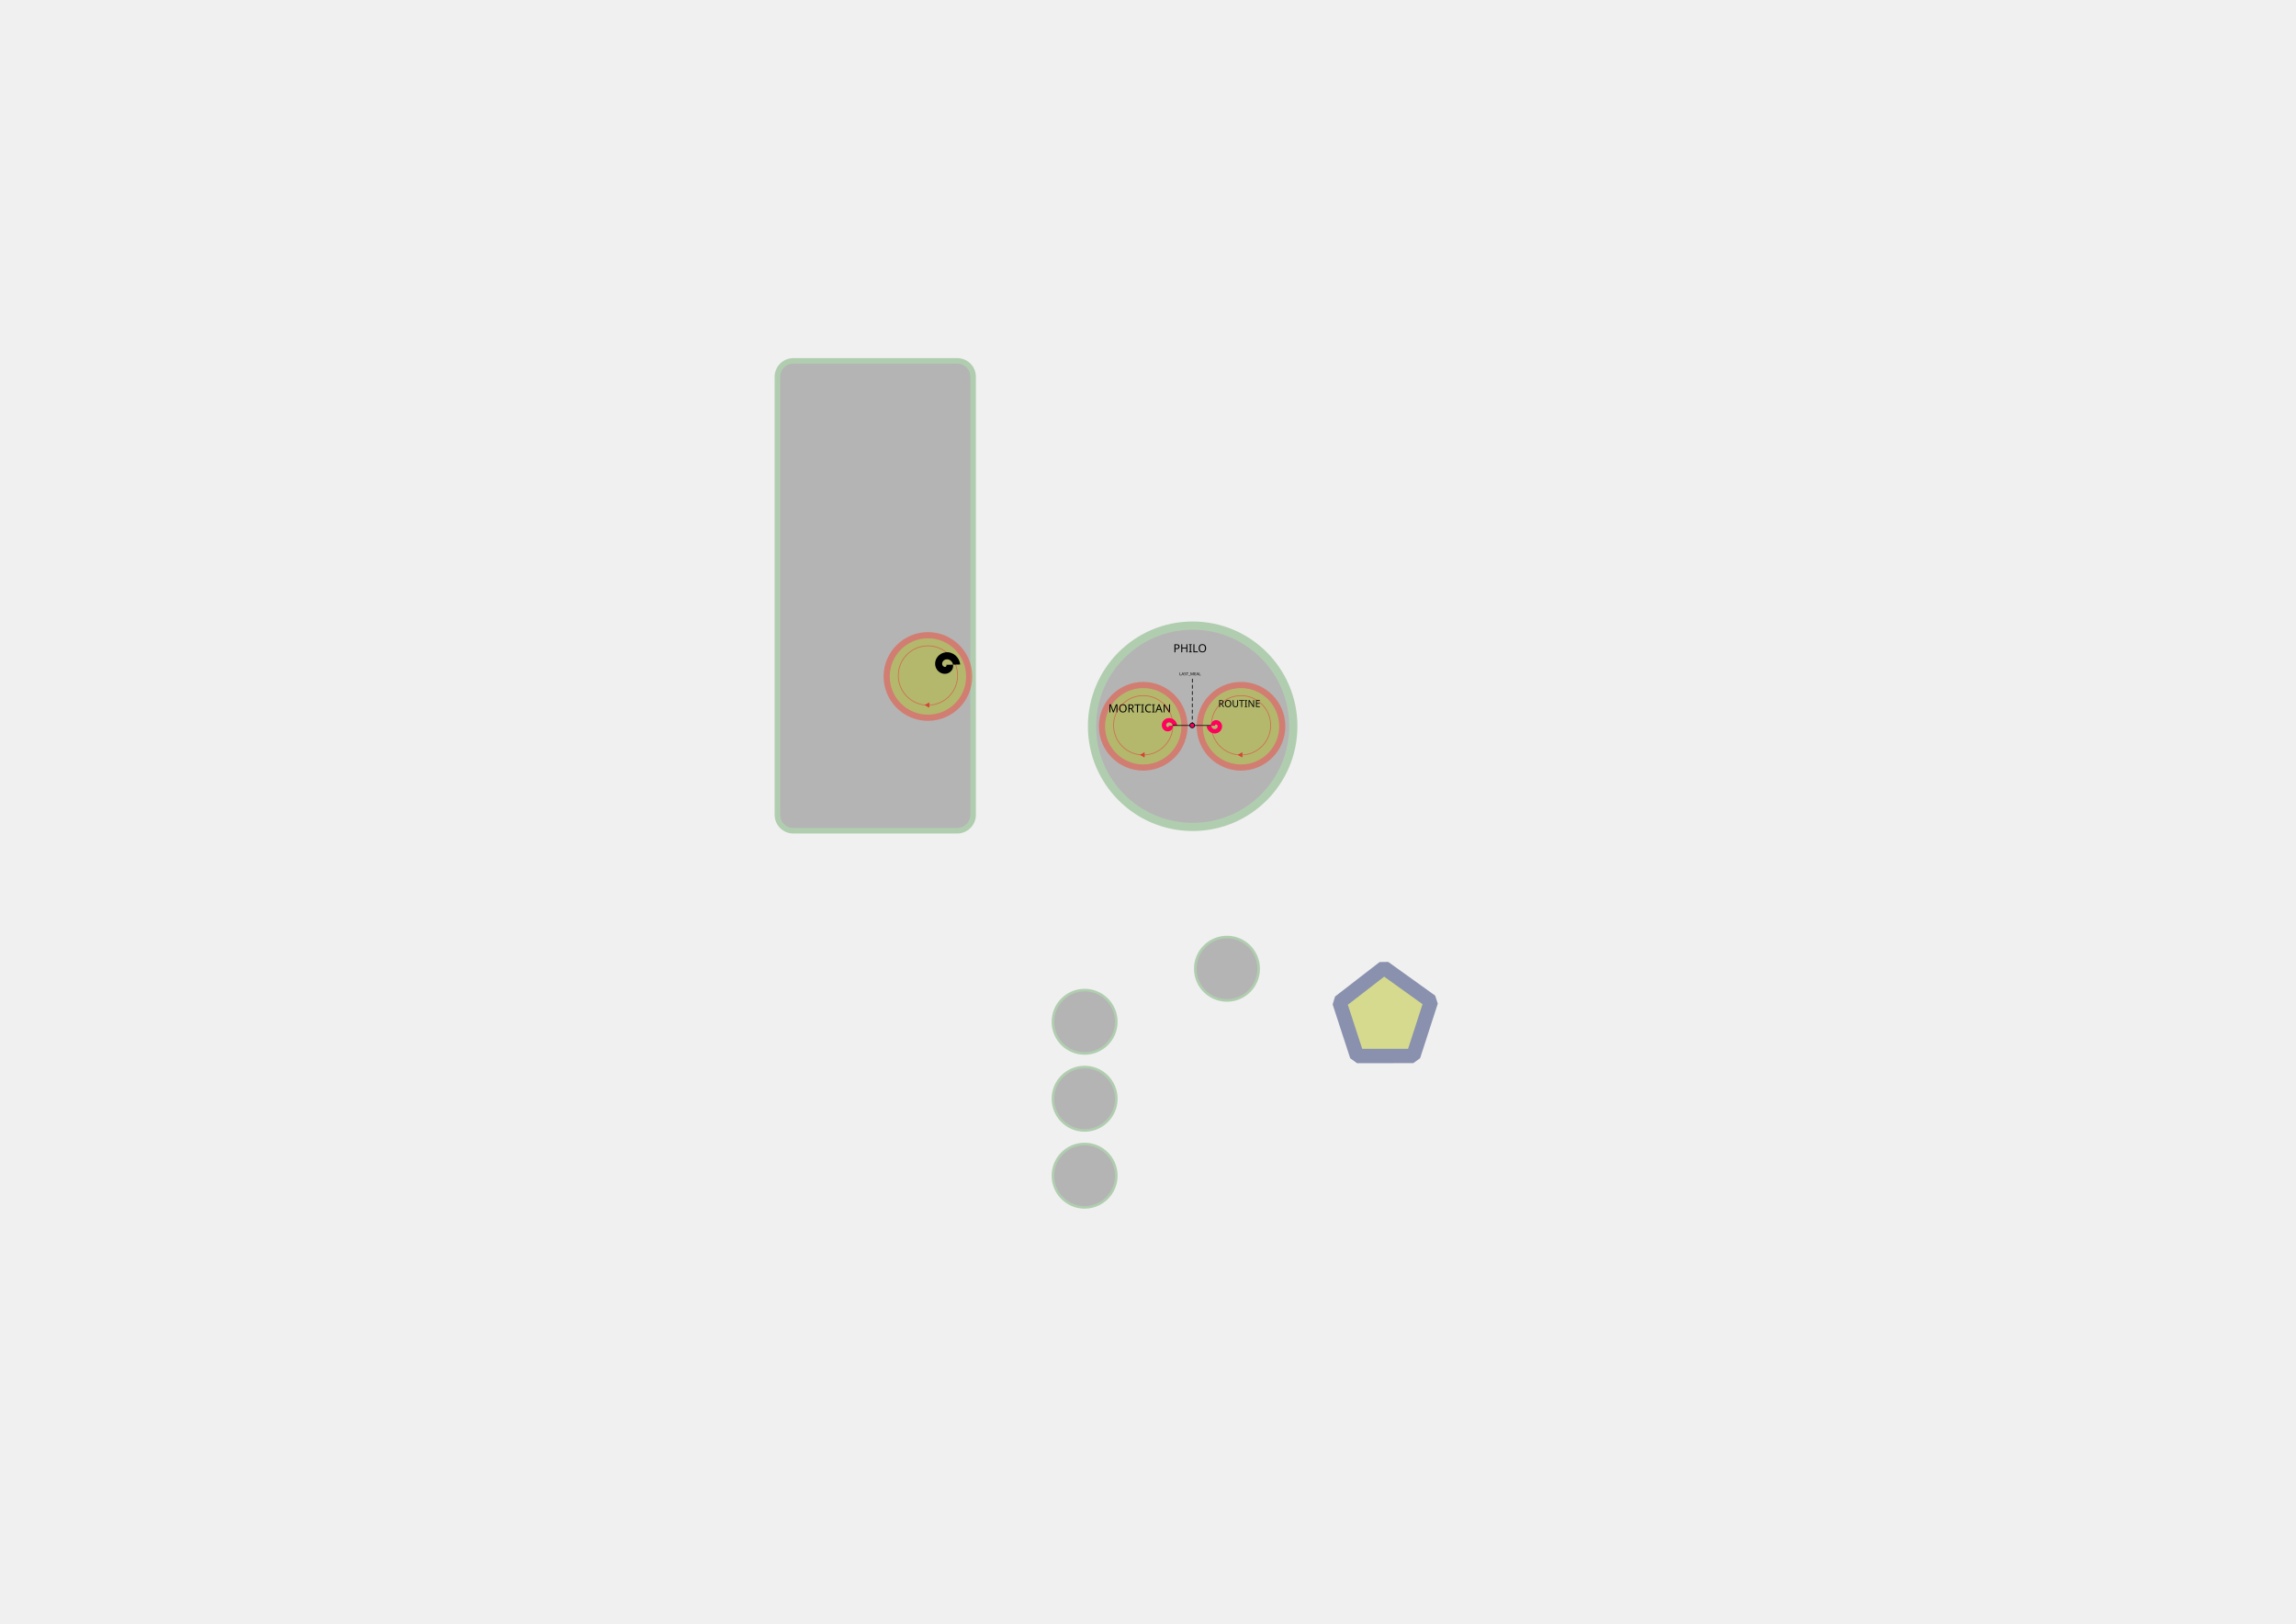
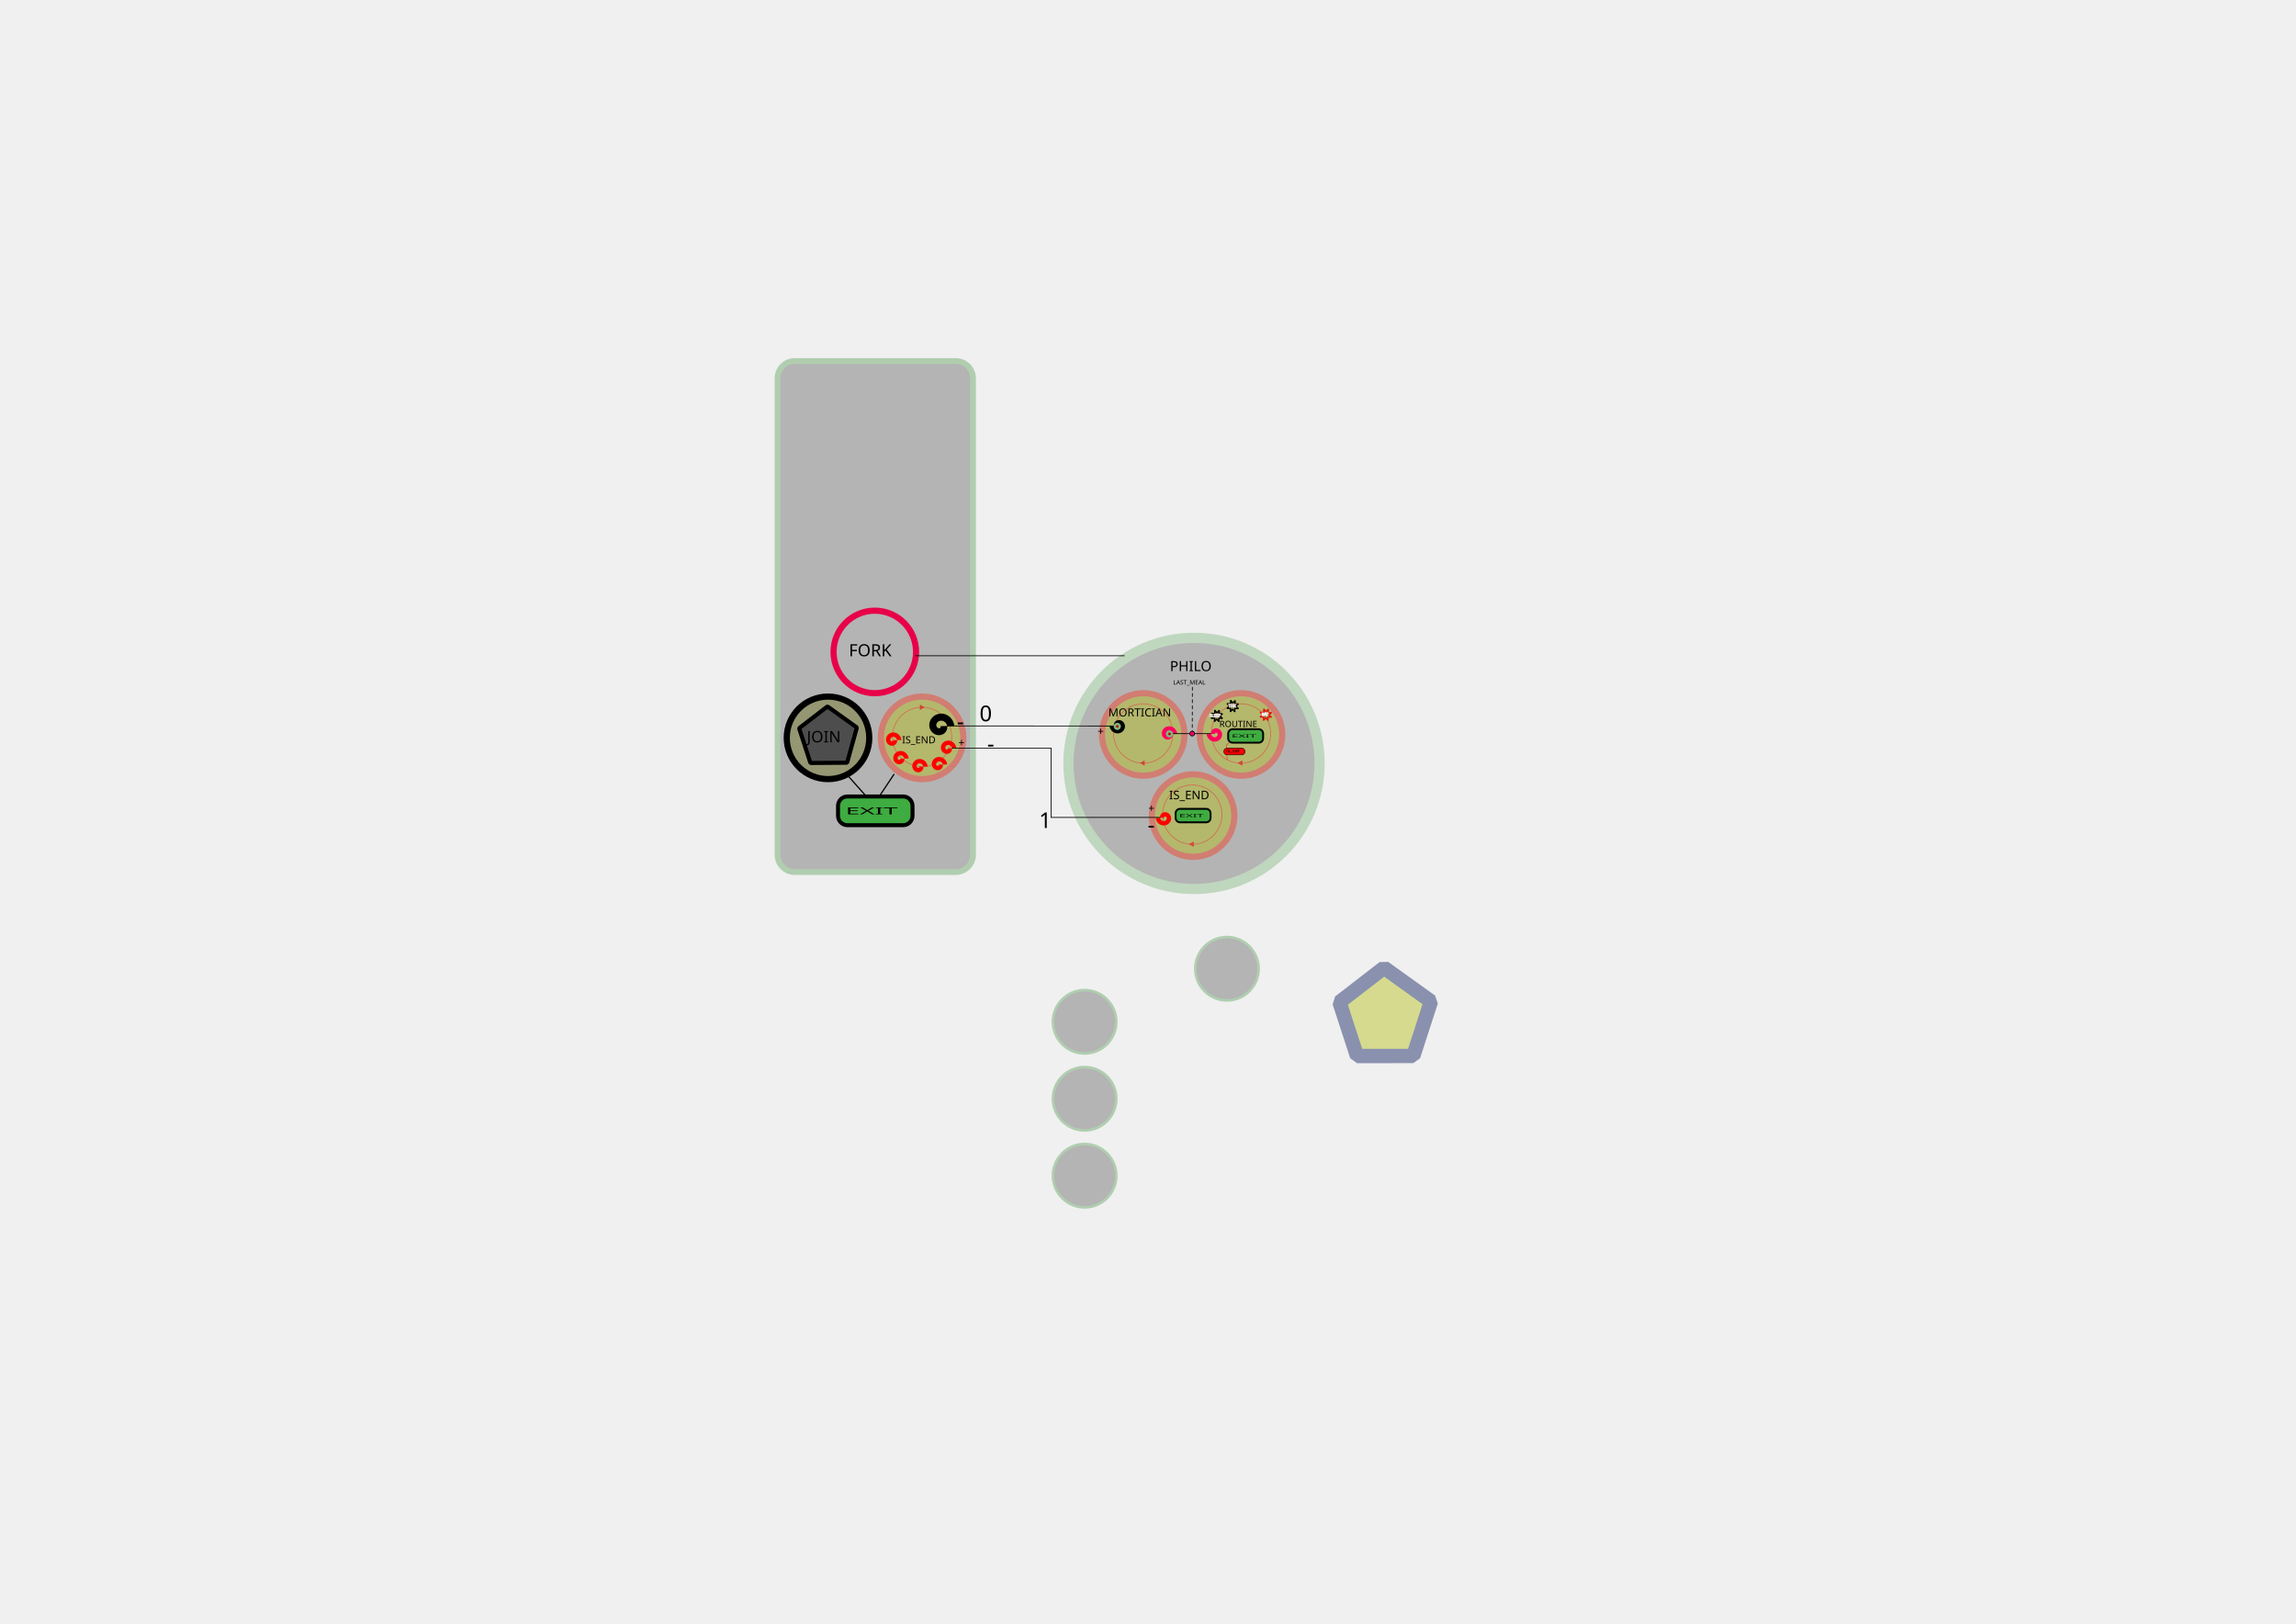
<svg xmlns="http://www.w3.org/2000/svg" width="297mm" height="210mm" viewBox="0 0 297 210" version="1.1" id="svg1">
  <defs id="defs1">
+     <rect x="495.96" y="395.336" width="25.067" height="29.364" id="rect29" />
+     <rect x="408.682" y="293.978" width="66.848" height="33.171" id="rect28" />
+     <rect x="481.457" y="332.401" width="22.739" height="23.366" id="rect27" />
+     <rect x="486.924" y="318.033" width="19.497" height="16.205" id="rect25" />
+     <rect x="613.308" y="353.071" width="20.225" height="13.895" id="rect22" />
+     <rect x="600.345" y="365.972" width="20.769" height="11.28" id="rect21" />
+     <rect x="571.16" y="386.742" width="42.255" height="16.472" id="rect18" />
+     <rect x="338.796" y="443.625" width="86.092" height="30.892" id="rect17" />
+     <rect x="366.522" y="344.24" width="47.73" height="28.993" id="rect15" />
    <rect x="569.011" y="327.119" width="35.451" height="12.891" id="rect11" />
    <rect x="362.033" y="408.764" width="43.687" height="11.459" id="rect6" />
    <rect x="310.288" y="396.768" width="30.528" height="16.83" id="rect5" />
    <rect x="362.033" y="408.764" width="43.687" height="11.459" id="rect6-5" />
+     <rect x="571.16" y="386.742" width="42.255" height="16.472" id="rect18-1" />
+     <rect x="338.796" y="443.625" width="86.092" height="30.892" id="rect17-5" />
+     <rect x="338.796" y="443.625" width="86.092" height="30.892" id="rect17-7" />
+     <rect x="338.796" y="443.625" width="86.092" height="30.892" id="rect17-7-1" />
+     <rect x="613.308" y="353.071" width="20.225" height="13.895" id="rect22-4" />
+     <rect x="613.308" y="353.071" width="20.225" height="13.895" id="rect22-4-4" />
+     <rect x="613.308" y="353.071" width="20.225" height="13.895" id="rect22-4-4-7" />
+     <rect x="613.308" y="353.071" width="20.225" height="13.895" id="rect22-4-4-5" />
+     <rect x="481.457" y="332.401" width="22.739" height="23.366" id="rect27-2" />
+     <rect x="481.457" y="332.401" width="22.739" height="23.366" id="rect27-4" />
+     <rect x="481.457" y="332.401" width="22.739" height="23.366" id="rect27-4-0" />
+     <rect x="495.96" y="395.336" width="25.067" height="29.364" id="rect29-9" />
  </defs>
  <g id="layer1">
-     <rect style="opacity:0.432;fill:#666666;stroke:#5da35b;stroke-width:0.716;stroke-linecap:round;stroke-linejoin:bevel" id="rect1" width="25.318" height="60.77" x="100.562" y="46.673" ry="2.055" />
-     <circle style="opacity:0.432;fill:#666666;stroke:#5da35b;stroke-width:1.06;stroke-linecap:round;stroke-linejoin:bevel" id="path1" cx="154.277" cy="93.931" r="13.022" />
+     <rect style="opacity:0.432;fill:#666666;stroke:#5da35b;stroke-width:0.746;stroke-linecap:round;stroke-linejoin:bevel" id="rect1" width="25.288" height="66.099" x="100.577" y="46.688" ry="2.236" />
+     <circle style="opacity:0.432;fill:#666666;stroke:#7fb67d;stroke-width:1.321;stroke-linecap:round;stroke-linejoin:bevel;stroke-opacity:1" id="path1" cx="154.452" cy="98.734" r="16.241" />
    <circle style="opacity:0.432;fill:#666666;stroke:#5da35b;stroke-width:0.334;stroke-linecap:round;stroke-linejoin:bevel" id="circle1" cx="158.715" cy="125.291" r="4.099" />
    <circle style="opacity:0.432;fill:#666666;stroke:#5da35b;stroke-width:0.334;stroke-linecap:round;stroke-linejoin:bevel" id="circle2" cx="140.301" cy="132.152" r="4.099" />
    <circle style="opacity:0.432;fill:#666666;stroke:#5da35b;stroke-width:0.334;stroke-linecap:round;stroke-linejoin:bevel" id="circle3" cx="140.301" cy="142.105" r="4.099" />
    <circle style="opacity:0.432;fill:#666666;stroke:#5da35b;stroke-width:0.334;stroke-linecap:round;stroke-linejoin:bevel" id="circle4" cx="140.301" cy="152.057" r="4.099" />
    <path style="opacity:0.432;fill:#b5bf0d;fill-opacity:1;stroke:#031557;stroke-width:7.549;stroke-linecap:round;stroke-linejoin:bevel;stroke-dasharray:none;stroke-opacity:1" id="path4" d="M 131.092,107.95 101.48,107.665 92.532,79.246 116.164,61.364 140.684,79.338 Z" transform="matrix(0.2458261,-0.0025332,0.0025332,0.2458261,150.318,110.3684)" />
-     <circle style="opacity:0.432;fill:#b5bf0d;fill-opacity:1;stroke:#f7361c;stroke-width:0.797;stroke-linecap:round;stroke-linejoin:bevel;stroke-dasharray:none;stroke-opacity:1" id="path5" cx="147.883" cy="93.931" r="5.337" />
-     <circle style="opacity:0.432;fill:#b5bf0d;fill-opacity:1;stroke:#f7361c;stroke-width:0.797;stroke-linecap:round;stroke-linejoin:bevel;stroke-dasharray:none;stroke-opacity:1" id="circle5" cx="160.53" cy="93.931" r="5.337" />
-     <g id="g8-1" transform="translate(40.87188,1.844615)">
+     <circle style="opacity:0.432;fill:#b5bf0d;fill-opacity:1;stroke:#f7361c;stroke-width:0.797;stroke-linecap:round;stroke-linejoin:bevel;stroke-dasharray:none;stroke-opacity:1" id="path5" cx="147.883" cy="94.989" r="5.337" />
+     <circle style="opacity:0.432;fill:#b5bf0d;fill-opacity:1;stroke:#f7361c;stroke-width:0.797;stroke-linecap:round;stroke-linejoin:bevel;stroke-dasharray:none;stroke-opacity:1" id="circle5" cx="160.53" cy="94.989" r="5.337" />
+     <g id="g8-1" transform="translate(40.87188,2.902949)">
      <circle style="opacity:0.432;fill:none;fill-opacity:1;stroke:#f50830;stroke-width:0.1;stroke-linecap:round;stroke-linejoin:bevel;stroke-dasharray:none;stroke-opacity:1" id="path7-2" cx="119.658" cy="91.962" r="3.837" />
      <path style="opacity:1;fill:#ca4e30;fill-opacity:1;stroke:#f50830;stroke-width:0.1;stroke-linecap:round;stroke-linejoin:bevel;stroke-dasharray:none;stroke-opacity:1" id="path8-3" d="m 115.587,87.691 -1.427,0.373 0.396,-1.433 z" transform="matrix(-0.3808467,0.1054804,-0.1054804,-0.3808467,172.5715,116.9902)" />
    </g>
-     <text xml:space="preserve" transform="matrix(0.2354277,0,0,0.2354277,84.53676,-3.074403)" id="text5" style="font-style:normal;font-variant:normal;font-weight:normal;font-stretch:normal;font-size:5.333px;line-height:1.25;font-family:'BankGothic Lt BT';-inkscape-font-specification:'BankGothic Lt BT';white-space:pre;shape-inside:url(#rect5);display:inline">
+     <circle style="opacity:0.432;fill:#b5bf0d;fill-opacity:1;stroke:#f7361c;stroke-width:0.797;stroke-linecap:round;stroke-linejoin:bevel;stroke-dasharray:none;stroke-opacity:1" id="circle5-1" cx="154.332" cy="105.483" r="5.337" />
+     <g id="g8-1-4" transform="translate(34.57222,13.39695)">
+       <circle style="opacity:0.432;fill:none;fill-opacity:1;stroke:#f50830;stroke-width:0.1;stroke-linecap:round;stroke-linejoin:bevel;stroke-dasharray:none;stroke-opacity:1" id="path7-2-1" cx="119.658" cy="91.962" r="3.837" />
+       <path style="opacity:1;fill:#ca4e30;fill-opacity:1;stroke:#f50830;stroke-width:0.1;stroke-linecap:round;stroke-linejoin:bevel;stroke-dasharray:none;stroke-opacity:1" id="path8-3-5" d="m 115.587,87.691 -1.427,0.373 0.396,-1.433 z" transform="matrix(-0.3808467,0.1054804,-0.1054804,-0.3808467,172.5715,116.9902)" />
+     </g>
+     <text xml:space="preserve" transform="matrix(0.2110888,0,0,0.2110888,92.23167,9.276173)" id="text5" style="font-style:normal;font-variant:normal;font-weight:normal;font-stretch:normal;font-size:5.333px;line-height:1.25;font-family:'BankGothic Lt BT';-inkscape-font-specification:'BankGothic Lt BT';white-space:pre;shape-inside:url(#rect5);display:inline">
      <tspan x="310.289" y="401.486" id="tspan2">ROUTINE</tspan>
    </text>
-     <text xml:space="preserve" transform="matrix(0.2731194,0,0,0.2731194,44.49204,-20.80014)" id="text6" style="font-style:normal;font-variant:normal;font-weight:normal;font-stretch:normal;font-size:5.333px;line-height:1.25;font-family:'BankGothic Lt BT';-inkscape-font-specification:'BankGothic Lt BT';white-space:pre;shape-inside:url(#rect6);display:inline">
+     <text xml:space="preserve" transform="matrix(0.2731194,0,0,0.2731194,44.49204,-20.27098)" id="text6" style="font-style:normal;font-variant:normal;font-weight:normal;font-stretch:normal;font-size:5.333px;line-height:1.25;font-family:'BankGothic Lt BT';-inkscape-font-specification:'BankGothic Lt BT';white-space:pre;shape-inside:url(#rect6);display:inline">
      <tspan x="362.033" y="413.482" id="tspan3">MORTICIAN</tspan>
    </text>
-     <text xml:space="preserve" transform="matrix(0.2731194,0,0,0.2731194,52.89972,-28.56997)" id="text6-4" style="font-style:normal;font-variant:normal;font-weight:normal;font-stretch:normal;font-size:5.333px;line-height:1.25;font-family:'BankGothic Lt BT';-inkscape-font-specification:'BankGothic Lt BT';white-space:pre;shape-inside:url(#rect6-5);display:inline">
+     <text xml:space="preserve" transform="matrix(0.3406279,0,0,0.3406279,28.01649,-54.04593)" id="text6-4" style="font-style:normal;font-variant:normal;font-weight:normal;font-stretch:normal;font-size:5.333px;line-height:1.25;font-family:'BankGothic Lt BT';-inkscape-font-specification:'BankGothic Lt BT';white-space:pre;shape-inside:url(#rect6-5);display:inline">
      <tspan x="362.033" y="413.482" id="tspan4">PHILO</tspan>
    </text>
-     <g id="g8-0" transform="translate(28.22537,1.844615)">
+     <g id="g8-0" transform="translate(28.22537,2.902949)">
      <circle style="opacity:0.432;fill:none;fill-opacity:1;stroke:#f50830;stroke-width:0.1;stroke-linecap:round;stroke-linejoin:bevel;stroke-dasharray:none;stroke-opacity:1" id="path7-6" cx="119.658" cy="91.962" r="3.837" />
      <path style="opacity:1;fill:#ca4e30;fill-opacity:1;stroke:#f50830;stroke-width:0.1;stroke-linecap:round;stroke-linejoin:bevel;stroke-dasharray:none;stroke-opacity:1" id="path8-8" d="m 115.587,87.691 -1.427,0.373 0.396,-1.433 z" transform="matrix(-0.3808467,0.1054804,-0.1054804,-0.3808467,172.5715,116.9902)" />
    </g>
-     <circle style="opacity:0.432;fill:#b5bf0d;fill-opacity:1;stroke:#f7361c;stroke-width:0.797;stroke-linecap:round;stroke-linejoin:bevel;stroke-dasharray:none;stroke-opacity:1" id="path5-6" cx="120.035" cy="87.492" r="5.337" />
-     <g id="g8-0-9" transform="translate(0.3773727,-4.594719)">
-       <circle style="opacity:0.432;fill:none;fill-opacity:1;stroke:#f50830;stroke-width:0.1;stroke-linecap:round;stroke-linejoin:bevel;stroke-dasharray:none;stroke-opacity:1" id="path7-6-8" cx="119.658" cy="91.962" r="3.837" />
-       <path style="opacity:1;fill:#ca4e30;fill-opacity:1;stroke:#f50830;stroke-width:0.1;stroke-linecap:round;stroke-linejoin:bevel;stroke-dasharray:none;stroke-opacity:1" id="path8-8-1" d="m 115.587,87.691 -1.427,0.373 0.396,-1.433 z" transform="matrix(-0.3808467,0.1054804,-0.1054804,-0.3808467,172.5715,116.9902)" />
-     </g>
-     <path style="fill:#000000;fill-rule:evenodd;stroke:#000000;stroke-width:0;stroke-dasharray:none" id="path6" d="m 81.86,78.639 c 0.941,0.257 0.118,1.394 -0.426,1.563 -1.476,0.458 -2.645,-1.1 -2.7,-2.416 -0.099,-2.355 2.22,-3.962 4.406,-3.837 3.207,0.183 5.305,3.351 4.974,6.395 -0.442,4.057 -4.485,6.659 -8.385,6.111 -4.907,-0.69 -8.018,-5.621 -7.248,-10.375 0.932,-5.757 6.757,-9.38 12.364,-8.385 6.608,1.172 10.743,7.894 9.522,14.354" transform="matrix(0.1367271,-0.04064475,0.04064475,0.1367271,107.9698,78.55684)" />
-     <path style="fill:#ff005c;fill-rule:evenodd;stroke:#000000;stroke-width:0;stroke-dasharray:none;fill-opacity:1" id="path6-2" d="m 81.86,78.639 c 0.941,0.257 0.118,1.394 -0.426,1.563 -1.476,0.458 -2.645,-1.1 -2.7,-2.416 -0.099,-2.355 2.22,-3.962 4.406,-3.837 3.207,0.183 5.305,3.351 4.974,6.395 -0.442,4.057 -4.485,6.659 -8.385,6.111 -4.907,-0.69 -8.018,-5.621 -7.248,-10.375 0.932,-5.757 6.757,-9.38 12.364,-8.385 6.608,1.172 10.743,7.894 9.522,14.354" transform="matrix(0.0843147,-0.02506415,0.02506415,0.0843147,142.2723,89.29398)" />
-     <path style="fill:#ff005c;fill-rule:evenodd;stroke:#000000;stroke-width:0;stroke-dasharray:none;fill-opacity:1" id="path9" d="m 81.86,78.639 c 0.941,0.257 0.118,1.394 -0.426,1.563 -1.476,0.458 -2.645,-1.1 -2.7,-2.416 -0.099,-2.355 2.22,-3.962 4.406,-3.837 3.207,0.183 5.305,3.351 4.974,6.395 -0.442,4.057 -4.485,6.659 -8.385,6.111 -4.907,-0.69 -8.018,-5.621 -7.248,-10.375 0.932,-5.757 6.757,-9.38 12.364,-8.385 6.608,1.172 10.743,7.894 9.522,14.354" transform="matrix(-0.0843147,0.02506415,-0.02506415,-0.0843147,166.0935,98.43652)" />
-     <path style="fill:none;stroke:#000000;stroke-width:0.1;stroke-linecap:round;stroke-linejoin:miter;stroke-dasharray:none;stroke-opacity:1" d="m 151.711,93.827 h 4.892" id="path11" />
-     <text xml:space="preserve" transform="matrix(0.09752994,0,0,0.09752994,97.06291,54.97481)" id="text11" style="font-style:normal;font-variant:normal;font-weight:normal;font-stretch:normal;font-size:5.333px;line-height:1.25;font-family:'BankGothic Lt BT';-inkscape-font-specification:'BankGothic Lt BT';white-space:pre;shape-inside:url(#rect11);display:inline">
+     <circle style="opacity:0.432;fill:#b5bf0d;fill-opacity:1;stroke:#f7361c;stroke-width:0.797;stroke-linecap:round;stroke-linejoin:bevel;stroke-dasharray:none;stroke-opacity:1" id="path5-6" cx="119.279" cy="95.429" r="5.337" />
+     <circle style="opacity:0.432;fill:none;fill-opacity:1;stroke:#f50830;stroke-width:0.1;stroke-linecap:round;stroke-linejoin:bevel;stroke-dasharray:none;stroke-opacity:1" id="path7-6-8" cx="119.279" cy="95.305" r="3.837" />
+     <path style="fill:#000000;fill-rule:evenodd;stroke:#000000;stroke-width:0;stroke-dasharray:none" id="path6" d="m 81.86,78.639 c 0.941,0.257 0.118,1.394 -0.426,1.563 -1.476,0.458 -2.645,-1.1 -2.7,-2.416 -0.099,-2.355 2.22,-3.962 4.406,-3.837 3.207,0.183 5.305,3.351 4.974,6.395 -0.442,4.057 -4.485,6.659 -8.385,6.111 -4.907,-0.69 -8.018,-5.621 -7.248,-10.375 0.932,-5.757 6.757,-9.38 12.364,-8.385 6.608,1.172 10.743,7.894 9.522,14.354" transform="matrix(0.1367271,-0.04064475,0.04064475,0.1367271,107.213,86.49435)" />
+     <path style="fill:#ff005c;fill-opacity:1;fill-rule:evenodd;stroke:#000000;stroke-width:0;stroke-dasharray:none" id="path6-2" d="m 81.86,78.639 c 0.941,0.257 0.118,1.394 -0.426,1.563 -1.476,0.458 -2.645,-1.1 -2.7,-2.416 -0.099,-2.355 2.22,-3.962 4.406,-3.837 3.207,0.183 5.305,3.351 4.974,6.395 -0.442,4.057 -4.485,6.659 -8.385,6.111 -4.907,-0.69 -8.018,-5.621 -7.248,-10.375 0.932,-5.757 6.757,-9.38 12.364,-8.385 6.608,1.172 10.743,7.894 9.522,14.354" transform="matrix(0.0843147,-0.02506415,0.02506415,0.0843147,142.2723,90.35232)" />
+     <path style="fill:#000000;fill-opacity:1;fill-rule:evenodd;stroke:#000000;stroke-width:0;stroke-dasharray:none" id="path6-2-5" d="m 81.86,78.639 c 0.941,0.257 0.118,1.394 -0.426,1.563 -1.476,0.458 -2.645,-1.1 -2.7,-2.416 -0.099,-2.355 2.22,-3.962 4.406,-3.837 3.207,0.183 5.305,3.351 4.974,6.395 -0.442,4.057 -4.485,6.659 -8.385,6.111 -4.907,-0.69 -8.018,-5.621 -7.248,-10.375 0.932,-5.757 6.757,-9.38 12.364,-8.385 6.608,1.172 10.743,7.894 9.522,14.354" transform="matrix(-0.0843147,0.02506415,-0.02506415,-0.0843147,153.5316,98.42844)" />
+     <path style="fill:#ff0000;fill-opacity:1;fill-rule:evenodd;stroke:#000000;stroke-width:0;stroke-dasharray:none" id="path6-2-5-4" d="m 81.86,78.639 c 0.941,0.257 0.118,1.394 -0.426,1.563 -1.476,0.458 -2.645,-1.1 -2.7,-2.416 -0.099,-2.355 2.22,-3.962 4.406,-3.837 3.207,0.183 5.305,3.351 4.974,6.395 -0.442,4.057 -4.485,6.659 -8.385,6.111 -4.907,-0.69 -8.018,-5.621 -7.248,-10.375 0.932,-5.757 6.757,-9.38 12.364,-8.385 6.608,1.172 10.743,7.894 9.522,14.354" transform="matrix(-0.0843147,0.02506415,-0.02506415,-0.0843147,159.5026,110.3387)" />
+     <path style="fill:#ff0000;fill-opacity:1;fill-rule:evenodd;stroke:#000000;stroke-width:0;stroke-dasharray:none" id="path6-2-5-4-4" d="m 81.86,78.639 c 0.941,0.257 0.118,1.394 -0.426,1.563 -1.476,0.458 -2.645,-1.1 -2.7,-2.416 -0.099,-2.355 2.22,-3.962 4.406,-3.837 3.207,0.183 5.305,3.351 4.974,6.395 -0.442,4.057 -4.485,6.659 -8.385,6.111 -4.907,-0.69 -8.018,-5.621 -7.248,-10.375 0.932,-5.757 6.757,-9.38 12.364,-8.385 6.608,1.172 10.743,7.894 9.522,14.354" transform="matrix(0.0843147,-0.02506415,0.02506415,0.0843147,113.6973,92.20441)" />
+     <path style="fill:#ff0000;fill-opacity:1;fill-rule:evenodd;stroke:#000000;stroke-width:0;stroke-dasharray:none" id="path6-2-5-4-4-1" d="m 81.86,78.639 c 0.941,0.257 0.118,1.394 -0.426,1.563 -1.476,0.458 -2.645,-1.1 -2.7,-2.416 -0.099,-2.355 2.22,-3.962 4.406,-3.837 3.207,0.183 5.305,3.351 4.974,6.395 -0.442,4.057 -4.485,6.659 -8.385,6.111 -4.907,-0.69 -8.018,-5.621 -7.248,-10.375 0.932,-5.757 6.757,-9.38 12.364,-8.385 6.608,1.172 10.743,7.894 9.522,14.354" transform="matrix(0.0843147,-0.02506415,0.02506415,0.0843147,112.5165,94.32107)" />
+     <path style="fill:#ff0000;fill-opacity:1;fill-rule:evenodd;stroke:#000000;stroke-width:0;stroke-dasharray:none" id="path6-2-5-4-4-1-7" d="m 81.86,78.639 c 0.941,0.257 0.118,1.394 -0.426,1.563 -1.476,0.458 -2.645,-1.1 -2.7,-2.416 -0.099,-2.355 2.22,-3.962 4.406,-3.837 3.207,0.183 5.305,3.351 4.974,6.395 -0.442,4.057 -4.485,6.659 -8.385,6.111 -4.907,-0.69 -8.018,-5.621 -7.248,-10.375 0.932,-5.757 6.757,-9.38 12.364,-8.385 6.608,1.172 10.743,7.894 9.522,14.354" transform="matrix(0.0843147,-0.02506415,0.02506415,0.0843147,109.9932,94.58565)" />
+     <path style="fill:#ff0000;fill-opacity:1;fill-rule:evenodd;stroke:#000000;stroke-width:0;stroke-dasharray:none" id="path6-2-5-4-4-1-5" d="m 81.86,78.639 c 0.941,0.257 0.118,1.394 -0.426,1.563 -1.476,0.458 -2.645,-1.1 -2.7,-2.416 -0.099,-2.355 2.22,-3.962 4.406,-3.837 3.207,0.183 5.305,3.351 4.974,6.395 -0.442,4.057 -4.485,6.659 -8.385,6.111 -4.907,-0.69 -8.018,-5.621 -7.248,-10.375 0.932,-5.757 6.757,-9.38 12.364,-8.385 6.608,1.172 10.743,7.894 9.522,14.354" transform="matrix(0.0843147,-0.02506415,0.02506415,0.0843147,107.5368,93.54697)" />
+     <path style="fill:#ff0000;fill-opacity:1;fill-rule:evenodd;stroke:#000000;stroke-width:0;stroke-dasharray:none" id="path6-2-5-4-4-1-8" d="m 81.86,78.639 c 0.941,0.257 0.118,1.394 -0.426,1.563 -1.476,0.458 -2.645,-1.1 -2.7,-2.416 -0.099,-2.355 2.22,-3.962 4.406,-3.837 3.207,0.183 5.305,3.351 4.974,6.395 -0.442,4.057 -4.485,6.659 -8.385,6.111 -4.907,-0.69 -8.018,-5.621 -7.248,-10.375 0.932,-5.757 6.757,-9.38 12.364,-8.385 6.608,1.172 10.743,7.894 9.522,14.354" transform="matrix(0.0843147,-0.02506415,0.02506415,0.0843147,106.5952,91.1542)" />
+     <path style="fill:#ff005c;fill-opacity:1;fill-rule:evenodd;stroke:#000000;stroke-width:0;stroke-dasharray:none" id="path9" d="m 81.86,78.639 c 0.941,0.257 0.118,1.394 -0.426,1.563 -1.476,0.458 -2.645,-1.1 -2.7,-2.416 -0.099,-2.355 2.22,-3.962 4.406,-3.837 3.207,0.183 5.305,3.351 4.974,6.395 -0.442,4.057 -4.485,6.659 -8.385,6.111 -4.907,-0.69 -8.018,-5.621 -7.248,-10.375 0.932,-5.757 6.757,-9.38 12.364,-8.385 6.608,1.172 10.743,7.894 9.522,14.354" transform="matrix(-0.0843147,0.02506415,-0.02506415,-0.0843147,166.0935,99.49485)" />
+     <path style="fill:none;stroke:#000000;stroke-width:0.1;stroke-linecap:round;stroke-linejoin:miter;stroke-dasharray:none;stroke-opacity:1" d="m 151.711,94.885 h 4.892" id="path11" />
+     <text xml:space="preserve" transform="matrix(0.1466455,0,0,0.1466455,68.30835,39.86993)" id="text11" style="font-style:normal;font-variant:normal;font-weight:normal;font-stretch:normal;font-size:5.333px;line-height:1.25;font-family:'BankGothic Lt BT';-inkscape-font-specification:'BankGothic Lt BT';white-space:pre;shape-inside:url(#rect11);display:inline">
      <tspan x="569.012" y="331.838" id="tspan5">LAST_MEAL</tspan>
    </text>
-     <path style="fill:none;stroke:#000000;stroke-width:0.1;stroke-linecap:round;stroke-linejoin:miter;stroke-opacity:1;stroke-dasharray:0.4,0.4;stroke-dashoffset:0" d="m 154.223,93.827 0.017,-6.214" id="path12" />
-     <circle style="opacity:1;fill:#ff005c;fill-opacity:1;stroke:#000000;stroke-width:0.1;stroke-linecap:round;stroke-linejoin:bevel;stroke-dasharray:none;stroke-opacity:1" id="path10" cx="154.222" cy="93.821" r="0.308" />
+     <path style="fill:none;stroke:#000000;stroke-width:0.1;stroke-linecap:round;stroke-linejoin:miter;stroke-dasharray:0.4, 0.4;stroke-dashoffset:0;stroke-opacity:1" d="m 154.223,94.885 0.017,-6.214" id="path12" />
+     <circle style="opacity:1;fill:#ff005c;fill-opacity:1;stroke:#000000;stroke-width:0.1;stroke-linecap:round;stroke-linejoin:bevel;stroke-dasharray:none;stroke-opacity:1" id="path10" cx="154.222" cy="94.879" r="0.308" />
+     <path style="fill:none;stroke:#000000;stroke-width:0.1;stroke-linecap:round;stroke-linejoin:miter;stroke-opacity:1;stroke-dasharray:none" d="m 144.04,93.894 -21.525,-0.008" id="path13" />
+     <circle style="opacity:1;fill:#808448;fill-opacity:0.601;stroke:#000000;stroke-width:0.797;stroke-linecap:round;stroke-linejoin:bevel;stroke-dasharray:none;stroke-opacity:1" id="circle13" cx="107.108" cy="95.429" r="5.337" />
+     <circle style="fill:none;fill-opacity:1;stroke:#e80049;stroke-width:0.797;stroke-linecap:round;stroke-linejoin:bevel;stroke-dasharray:none;stroke-opacity:1" id="circle13-9" cx="113.16" cy="84.317" r="5.337" />
+     <path style="opacity:1;fill:#4d4d4d;fill-opacity:1;stroke:#000000;stroke-width:0.715;stroke-linecap:round;stroke-linejoin:bevel;stroke-dasharray:none;stroke-dashoffset:0;stroke-opacity:1" id="path15" d="m 108.217,95.758 -5.993,2.208 -3.91,-5.027 3.358,-5.246 6.07,1.715 z" transform="matrix(0.6982967,0.2518677,-0.2518677,0.6982967,58.12581,4.52252)" />
+     <text xml:space="preserve" transform="matrix(0.1911787,0,0,0.1911787,34.29582,28.38887)" id="text15" style="font-style:normal;font-variant:normal;font-weight:normal;font-stretch:normal;font-size:10.667px;line-height:1.25;font-family:'BankGothic Lt BT';-inkscape-font-specification:'BankGothic Lt BT';white-space:pre;shape-inside:url(#rect15);display:inline">
+       <tspan x="366.523" y="353.678" id="tspan6">JOIN</tspan>
+     </text>
+     <path style="fill:none;stroke:#000000;stroke-width:0.16;stroke-linecap:round;stroke-linejoin:miter;stroke-opacity:1;stroke-dasharray:none" d="m 109.818,100.477 2.144,2.412" id="path17" />
+     <path style="fill:none;stroke:#000000;stroke-width:0.16;stroke-linecap:round;stroke-linejoin:miter;stroke-opacity:1;stroke-dasharray:none" d="m 113.758,102.972 1.876,-2.814" id="path18" />
+     <text xml:space="preserve" transform="matrix(0.1921936,0,0,0.1921936,41.45638,27.6805)" id="text18" style="font-style:normal;font-variant:normal;font-weight:normal;font-stretch:normal;font-size:8px;line-height:1.25;font-family:'BankGothic Lt BT';-inkscape-font-specification:'BankGothic Lt BT';white-space:pre;shape-inside:url(#rect18);display:inline">
+       <tspan x="571.16" y="393.82" id="tspan7">IS_END</tspan>
+     </text>
+     <text xml:space="preserve" transform="matrix(0.1606937,0,0,0.1606937,24.90269,32.85399)" id="text18-0" style="font-style:normal;font-variant:normal;font-weight:normal;font-stretch:normal;font-size:8px;line-height:1.25;font-family:'BankGothic Lt BT';-inkscape-font-specification:'BankGothic Lt BT';white-space:pre;shape-inside:url(#rect18-1);display:inline">
+       <tspan x="571.16" y="393.82" id="tspan8">IS_END</tspan>
+     </text>
+     <path style="fill:#ca4e30;fill-opacity:1;stroke:#f50830;stroke-width:0.1;stroke-linecap:round;stroke-linejoin:bevel;stroke-dasharray:none;stroke-opacity:1" id="path8-8-1" d="m 115.587,87.691 -1.427,0.373 0.396,-1.433 z" transform="matrix(-0.281772,-0.2770827,0.2770827,-0.281772,127.3012,147.9236)" />
+     <g id="g19" style="stroke:#000000;stroke-opacity:1">
+       <path style="fill:none;stroke:#000000;stroke-width:0.1;stroke-linecap:round;stroke-linejoin:miter;stroke-dasharray:none;stroke-opacity:1" d="m 123.188,96.766 h 12.789" id="path19" />
+       <path style="fill:none;stroke:#000000;stroke-width:0.1;stroke-linecap:round;stroke-linejoin:miter;stroke-dasharray:none;stroke-opacity:1" d="m 135.975,96.779 v 8.937" id="path19-0" />
+       <path style="fill:none;stroke:#000000;stroke-width:0.1;stroke-linecap:round;stroke-linejoin:miter;stroke-dasharray:none;stroke-opacity:1" d="m 135.976,105.718 h 14.045" id="path19-5" />
+     </g>
+     <g id="g20">
+       <rect style="fill:#3eac41;fill-opacity:1;stroke:#000000;stroke-width:0.514;stroke-linecap:round;stroke-linejoin:bevel;stroke-dasharray:none;stroke-dashoffset:0;stroke-opacity:1" id="rect16" width="9.635" height="3.715" x="108.404" y="103.011" ry="1.213" />
+       <text xml:space="preserve" transform="matrix(0.248553,0,0,0.09484181,25.16465,62.1365)" id="text16" style="font-size:13.324px;line-height:1.25;font-family:sans-serif;white-space:pre;shape-inside:url(#rect17);display:inline;fill:#070701;fill-opacity:1">
+         <tspan x="338.797" y="455.413" id="tspan9">EXIT</tspan>
+       </text>
+     </g>
+     <g id="g20-0" transform="matrix(0.4692569,0,0,0.4692569,101.2023,56.27318)">
+       <rect style="fill:#3eac41;fill-opacity:1;stroke:#000000;stroke-width:0.514;stroke-linecap:round;stroke-linejoin:bevel;stroke-dasharray:none;stroke-dashoffset:0;stroke-opacity:1" id="rect16-6" width="9.635" height="3.715" x="108.404" y="103.011" ry="1.213" />
+       <text xml:space="preserve" transform="matrix(0.248553,0,0,0.09484181,25.16465,62.1365)" id="text16-3" style="font-size:13.324px;line-height:1.25;font-family:sans-serif;white-space:pre;shape-inside:url(#rect17-7);display:inline;fill:#070701;fill-opacity:1">
+         <tspan x="338.797" y="455.413" id="tspan10">EXIT</tspan>
+       </text>
+     </g>
+     <g id="g20-0-4" transform="matrix(0.4692569,0,0,0.4692569,108.0014,45.97374)">
+       <rect style="fill:#3eac41;fill-opacity:1;stroke:#000000;stroke-width:0.514;stroke-linecap:round;stroke-linejoin:bevel;stroke-dasharray:none;stroke-dashoffset:0;stroke-opacity:1" id="rect16-6-5" width="9.635" height="3.715" x="108.404" y="103.011" ry="1.213" />
+       <text xml:space="preserve" transform="matrix(0.248553,0,0,0.09484181,25.16465,62.1365)" id="text16-3-4" style="font-size:13.324px;line-height:1.25;font-family:sans-serif;white-space:pre;shape-inside:url(#rect17-7-1);display:inline;fill:#070701;fill-opacity:1">
+         <tspan x="338.797" y="455.413" id="tspan11">EXIT</tspan>
+       </text>
+     </g>
+     <path style="opacity:0.56;fill:none;fill-opacity:0.816;stroke:#ea0f0f;stroke-width:0.1;stroke-linecap:round;stroke-linejoin:miter;stroke-dasharray:none;stroke-opacity:1" d="m 158.737,98.249 -0.084,-1.883 0.303,-0.283" id="path21" />
+     <rect style="fill:#ff0000;fill-opacity:1;stroke:#000000;stroke-width:0.066;stroke-linecap:round;stroke-linejoin:bevel;stroke-dasharray:none;stroke-dashoffset:0;stroke-opacity:1" id="rect20" width="2.755" height="0.877" x="158.303" y="96.755" ry="0.439" />
+     <text xml:space="preserve" transform="matrix(0.1258401,0,0,0.1258401,83.07017,50.65939)" id="text20" style="font-style:normal;font-variant:normal;font-weight:normal;font-stretch:normal;font-size:5.333px;line-height:1.25;font-family:'BankGothic Lt BT';-inkscape-font-specification:'BankGothic Lt BT';white-space:pre;shape-inside:url(#rect21);display:inline">
+       <tspan x="600.344" y="370.691" id="tspan12">is_sat</tspan>
+     </text>
+     <g id="g22" transform="translate(-0.5893661,-2.116667)">
+       <path style="opacity:1;fill:#808448;fill-opacity:0.601;stroke:#ea0f0f;stroke-width:0.238;stroke-linecap:round;stroke-linejoin:bevel;stroke-dasharray:none;stroke-dashoffset:0;stroke-opacity:1" id="path22" d="m 164.852,94.77 -0.659,-0.053 0.022,0.634 -0.399,-0.46 -0.417,0.45 0.053,-0.615 -0.658,0.002 0.501,-0.411 -0.478,-0.43 0.661,0.029 -0.022,-0.639 0.397,0.494 0.417,-0.45 -0.025,0.611 0.609,0.018 -0.48,0.39 z" transform="matrix(0.7239819,0,0,0.7239819,45.72223,26.26633)" />
+     </g>
+     <g id="g25" transform="translate(0.8573473,-0.5291667)">
+       <path style="fill:#808448;fill-opacity:0.601;stroke:#000000;stroke-width:0.238;stroke-linecap:round;stroke-linejoin:bevel;stroke-dasharray:none;stroke-dashoffset:0;stroke-opacity:1" id="path22-9-8" d="m 164.852,94.77 -0.659,-0.053 0.022,0.634 -0.399,-0.46 -0.417,0.45 0.053,-0.615 -0.658,0.002 0.501,-0.411 -0.478,-0.43 0.661,0.029 -0.022,-0.639 0.397,0.494 0.417,-0.45 -0.025,0.611 0.609,0.018 -0.48,0.39 z" transform="matrix(0.7239819,0,0,0.7239819,39.98953,23.5642)" />
+       <text xml:space="preserve" transform="matrix(0.09772282,0,0,0.09772282,98.10085,57.01674)" id="text22-9-6" style="font-style:normal;font-variant:normal;font-weight:normal;font-stretch:normal;font-size:5.333px;line-height:1.25;font-family:'BankGothic Lt BT';-inkscape-font-specification:'BankGothic Lt BT';white-space:pre;shape-inside:url(#rect22-4-4);display:inline;stroke:#efe3e3;stroke-width:1.003;stroke-dasharray:none;stroke-opacity:1">
+         <tspan x="613.309" y="357.789" id="tspan13">THK</tspan>
+       </text>
+     </g>
+     <text xml:space="preserve" transform="matrix(0.09772282,0,0,0.09772282,103.2665,57.60222)" id="text22-9-6-08" style="font-style:normal;font-variant:normal;font-weight:normal;font-stretch:normal;font-size:5.333px;line-height:1.25;font-family:'BankGothic Lt BT';-inkscape-font-specification:'BankGothic Lt BT';white-space:pre;shape-inside:url(#rect22-4-4-5);display:inline;stroke:#ffffff;stroke-width:1.003;stroke-dasharray:none;stroke-opacity:1">
+       <tspan x="613.309" y="357.789" id="tspan14">EAT</tspan>
+     </text>
+     <g id="g24" transform="translate(0.2946831,-0.4621713)">
+       <path style="fill:#808448;fill-opacity:0.601;stroke:#000000;stroke-width:0.238;stroke-linecap:round;stroke-linejoin:bevel;stroke-dasharray:none;stroke-dashoffset:0;stroke-opacity:1" id="path22-9" d="m 164.852,94.77 -0.659,-0.053 0.022,0.634 -0.399,-0.46 -0.417,0.45 0.053,-0.615 -0.658,0.002 0.501,-0.411 -0.478,-0.43 0.661,0.029 -0.022,-0.639 0.397,0.494 0.417,-0.45 -0.025,0.611 0.609,0.018 -0.48,0.39 z" transform="matrix(0.7239819,0,0,0.7239819,38.49366,24.76633)" />
+       <text xml:space="preserve" transform="matrix(0.09772282,0,0,0.09772282,96.22287,58.22259)" id="text22-9-6-0" style="font-style:normal;font-variant:normal;font-weight:normal;font-stretch:normal;font-size:5.333px;line-height:1.25;font-family:'BankGothic Lt BT';-inkscape-font-specification:'BankGothic Lt BT';white-space:pre;shape-inside:url(#rect22-4-4-7);display:inline;stroke:#efe3e3;stroke-width:1.003;stroke-dasharray:none;stroke-opacity:1">
+         <tspan x="613.309" y="357.789" id="tspan15">SLEEP</tspan>
+       </text>
+     </g>
+     <circle style="opacity:1;fill:#c10000;fill-opacity:1;stroke:#7fb67d;stroke-width:0.298;stroke-linecap:round;stroke-linejoin:bevel;stroke-dasharray:none;stroke-dashoffset:0;stroke-opacity:1" id="path25" cx="144.526" cy="93.944" r="0.318" />
+     <circle style="fill:#c10000;fill-opacity:1;stroke:#81b380;stroke-width:0.298;stroke-linecap:round;stroke-linejoin:bevel;stroke-dasharray:none;stroke-dashoffset:0;stroke-opacity:1" id="path25-1" cx="151.28" cy="94.923" r="0.318" />
+     <text xml:space="preserve" transform="scale(0.2645833)" id="text25" style="font-size:10.667px;line-height:1.25;font-family:sans-serif;white-space:pre;shape-inside:url(#rect25);display:inline" />
+     <text xml:space="preserve" style="font-size:2.822px;line-height:1.25;font-family:sans-serif;stroke-width:0.265" x="123.785" y="94.319" id="text26">
+       <tspan id="tspan26" style="stroke-width:0.265" x="123.785" y="94.319">-</tspan>
+     </text>
+     <text xml:space="preserve" style="font-size:2.822px;line-height:1.25;font-family:sans-serif;stroke-width:0.265" x="127.703" y="97.194" id="text26-2">
+       <tspan id="tspan26-1" style="stroke-width:0.265" x="127.703" y="97.194">-</tspan>
+     </text>
+     <text xml:space="preserve" style="font-size:2.822px;line-height:1.25;font-family:sans-serif;stroke-width:0.265" x="148.463" y="107.675" id="text26-2-1">
+       <tspan id="tspan26-1-8" style="stroke-width:0.265" x="148.463" y="107.675">-</tspan>
+     </text>
+     <text xml:space="preserve" transform="matrix(0.2645833,0,0,0.2645833,-3.410845,7.342792)" id="text27" style="font-size:5.333px;line-height:1.25;font-family:sans-serif;white-space:pre;shape-inside:url(#rect27);display:inline">
+       <tspan x="481.457" y="337.119" id="tspan16">+</tspan>
+     </text>
+     <text xml:space="preserve" transform="matrix(0.2645833,0,0,0.2645833,14.5936,5.880262)" id="text27-5" style="font-size:5.333px;line-height:1.25;font-family:sans-serif;white-space:pre;shape-inside:url(#rect27-4);display:inline">
+       <tspan x="481.457" y="337.119" id="tspan17">+</tspan>
+     </text>
+     <text xml:space="preserve" transform="matrix(0.2645833,0,0,0.2645833,21.16081,15.83968)" id="text27-8" style="font-size:5.333px;line-height:1.25;font-family:sans-serif;white-space:pre;shape-inside:url(#rect27-2);display:inline">
+       <tspan x="481.457" y="337.119" id="tspan18">+</tspan>
+     </text>
+     <text xml:space="preserve" transform="matrix(0.2037363,0,0,0.2037363,26.5414,23.06057)" id="text28" style="font-style:normal;font-variant:normal;font-weight:normal;font-stretch:normal;font-size:10.667px;line-height:1.25;font-family:'BankGothic Lt BT';-inkscape-font-specification:'BankGothic Lt BT';white-space:pre;shape-inside:url(#rect28);display:inline">
+       <tspan x="408.682" y="303.416" id="tspan19">FORK</tspan>
+     </text>
+     <path style="fill:none;stroke:#000000;stroke-width:0.1;stroke-linecap:round;stroke-linejoin:miter;stroke-dasharray:none;stroke-opacity:1" d="m 118.432,84.809 27.003,4e-6" id="path28" />
+     <text xml:space="preserve" transform="matrix(0.2645833,0,0,0.2645833,3.175,0)" id="text29" style="font-size:10.667px;line-height:1.25;font-family:sans-serif;white-space:pre;shape-inside:url(#rect29)">
+       <tspan x="495.961" y="404.773" id="tspan20">1
+ </tspan>
+     </text>
+     <text xml:space="preserve" transform="matrix(0.2645833,0,0,0.2645833,-4.514891,-13.81309)" id="text29-0" style="font-size:10.667px;line-height:1.25;font-family:sans-serif;white-space:pre;shape-inside:url(#rect29-9)">
+       <tspan x="495.961" y="404.773" id="tspan21">0
+ </tspan>
+     </text>
  </g>
</svg>
